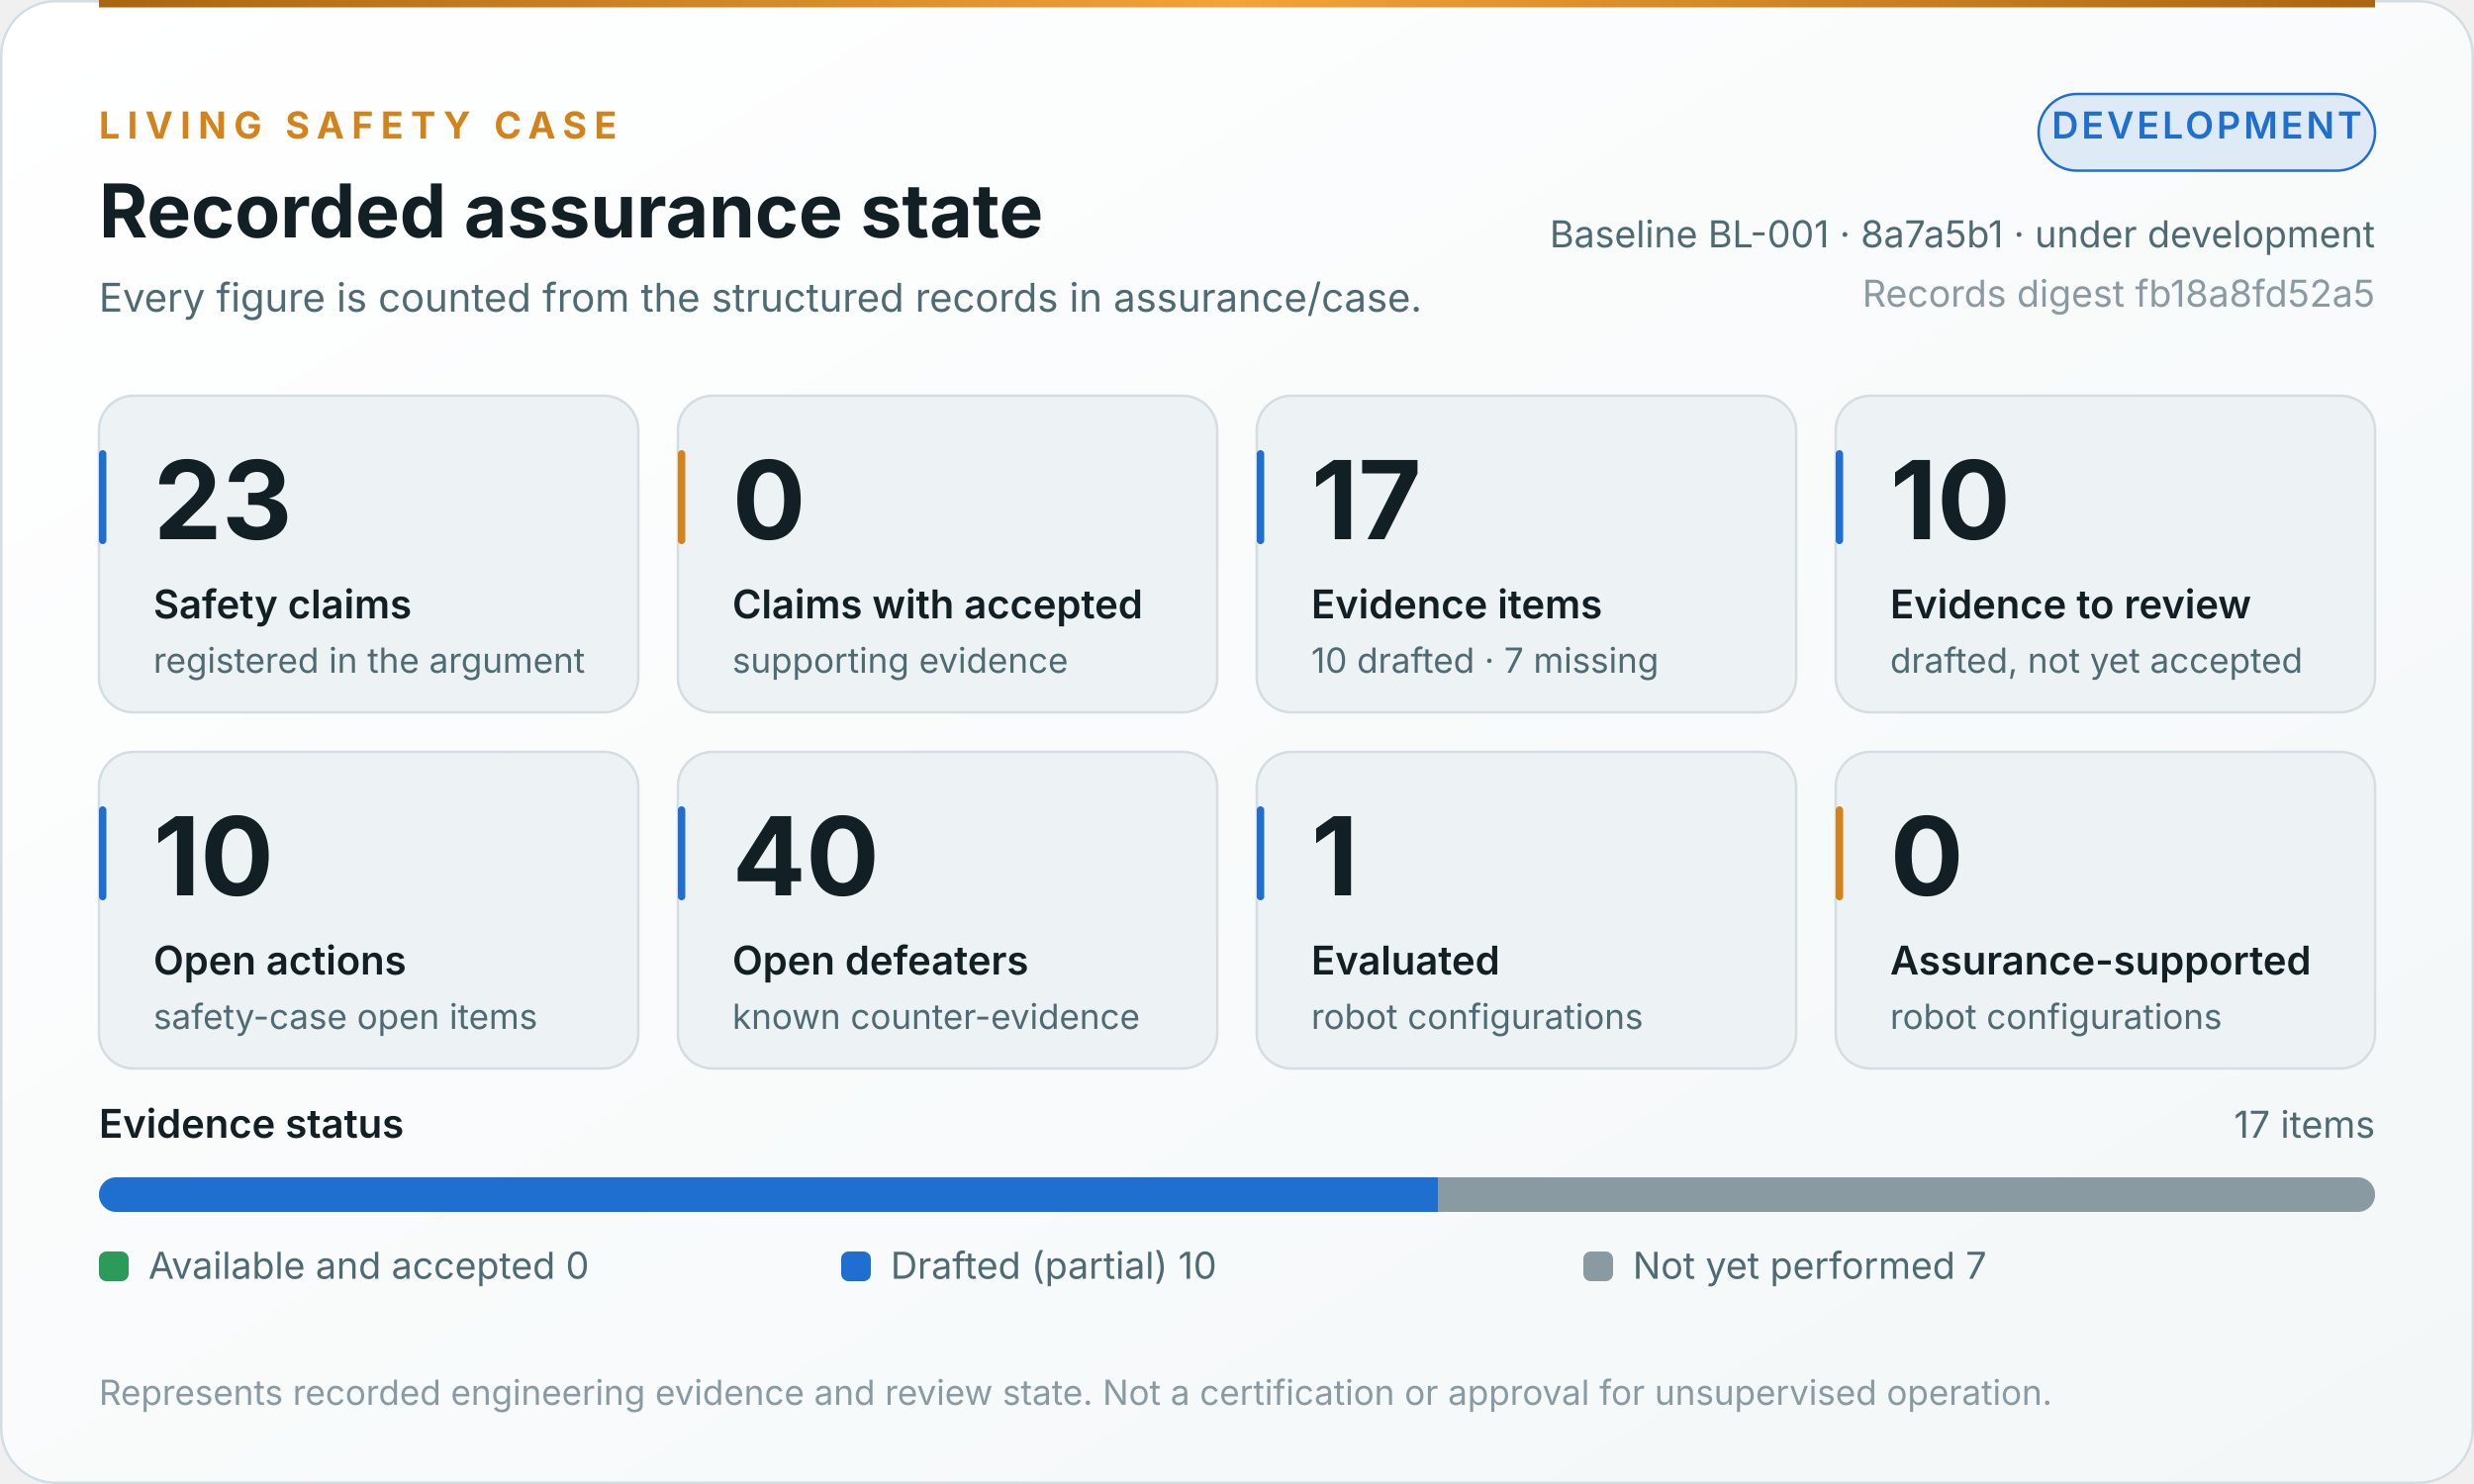
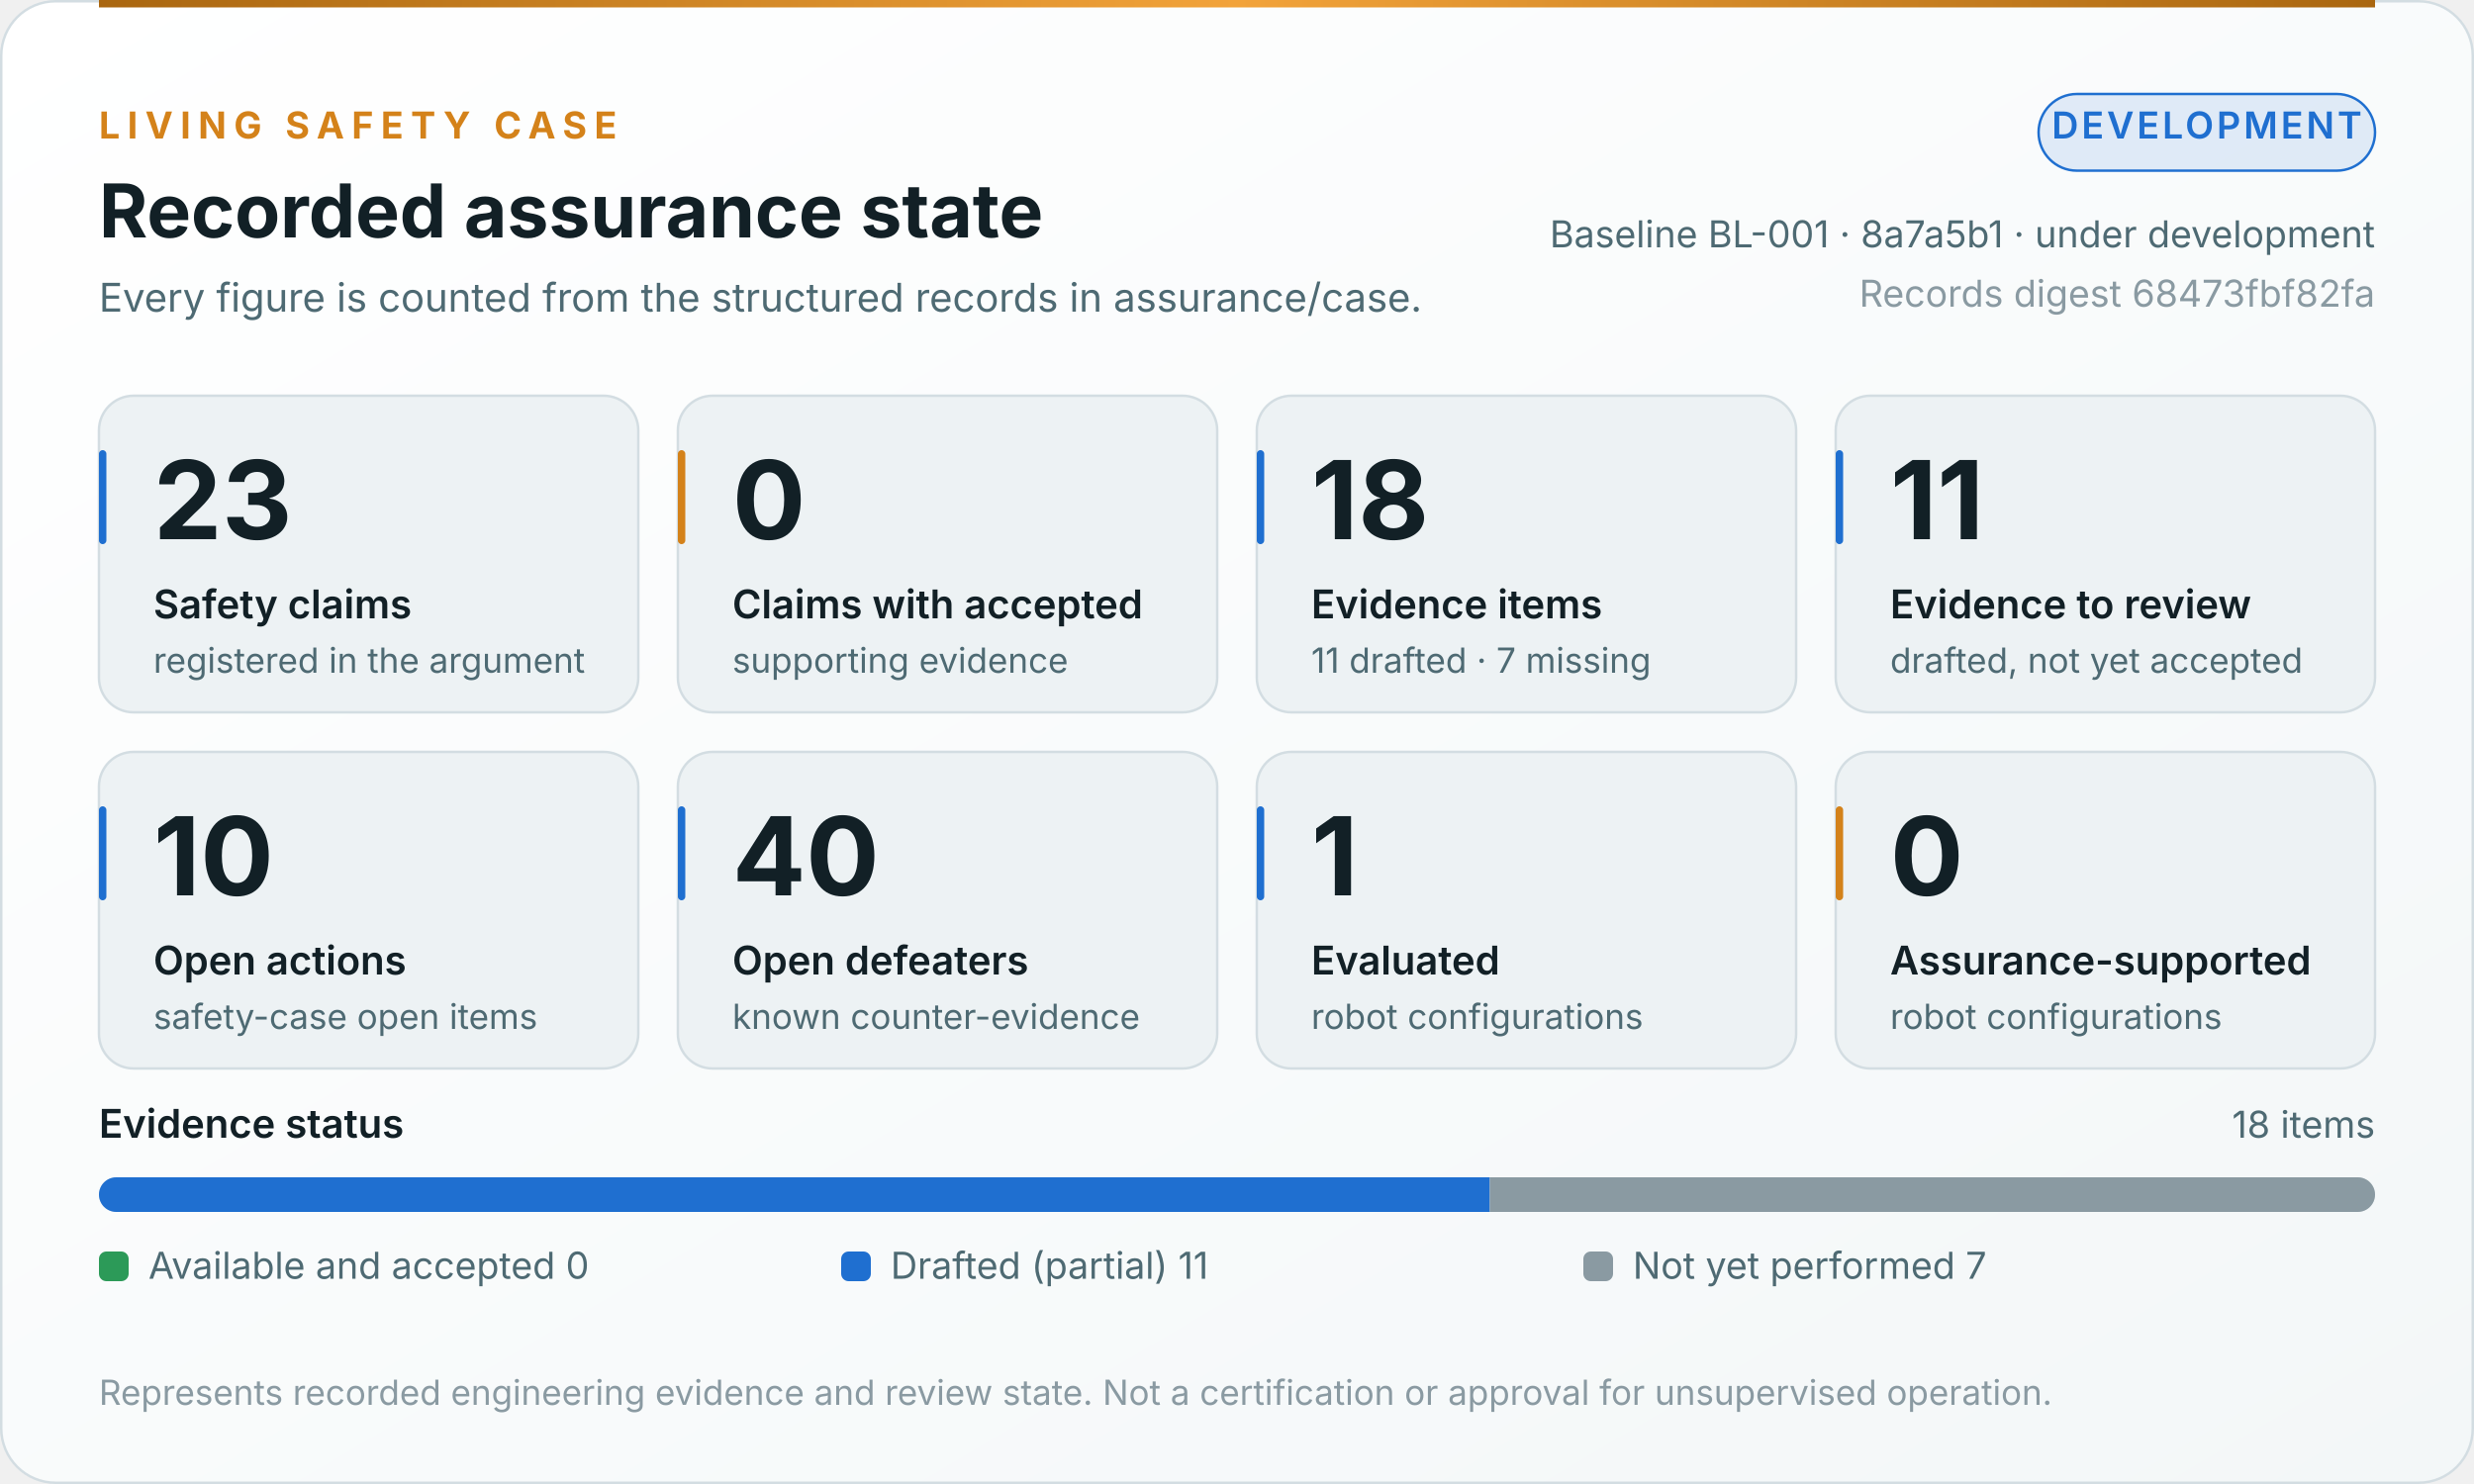
<svg xmlns="http://www.w3.org/2000/svg" width="1000" height="600" viewBox="0 0 1000 600" role="img" aria-labelledby="dash-t dash-d">
  <defs>
    <linearGradient id="dash-bg" x1="0" y1="0" x2="1" y2="1">
      <stop offset="0" stop-color="#FFFFFF" />
      <stop offset="1" stop-color="#F3F7F8" />
    </linearGradient>
    <linearGradient id="dash-gold" x1="0" y1="0" x2="1" y2="0">
      <stop offset="0" stop-color="#A8650F" />
      <stop offset="0.5" stop-color="#F2A33A" />
      <stop offset="1" stop-color="#A8650F" />
    </linearGradient>
  </defs>
  <rect x="0.5" y="0.5" width="999" height="599" rx="22" fill="url(#dash-bg)" stroke="#D3DDE2" />
  <rect x="40" y="0" width="920" height="3" fill="url(#dash-gold)" />
  <g font-family="Inter, 'Segoe UI', 'Helvetica Neue', Helvetica, Arial, sans-serif">
    <text x="40" y="56" font-size="15" font-weight="700" fill="#D4821A" text-anchor="start" letter-spacing="3">LIVING SAFETY CASE</text>
    <text x="40" y="96" font-size="30" font-weight="700" fill="#122026" text-anchor="start">Recorded assurance state</text>
    <text x="40" y="126" font-size="16" font-weight="400" fill="#4E6A73" text-anchor="start">Every figure is counted from the structured records in assurance/case.</text>
    <rect x="824" y="38" width="136" height="31" rx="15.5" fill="#1F6FD0" fill-opacity="0.12" stroke="#1F6FD0" />
    <text x="892.0" y="56" font-size="15" font-weight="600" fill="#1F6FD0" text-anchor="middle" letter-spacing="1.2">DEVELOPMENT</text>
    <text x="960" y="100" font-size="15" font-weight="400" fill="#4E6A73" text-anchor="end">Baseline BL-001 · 8a7a5b1 · under development</text>
-     <text x="960" y="124" font-size="15" font-weight="400" fill="#8A9AA2" text-anchor="end">Records digest fb18a8fd52a5</text>
+     <text x="960" y="124" font-size="15" font-weight="400" fill="#8A9AA2" text-anchor="end">Records digest 68473fbf82fa</text>
    <rect x="40" y="160" width="218" height="128" rx="14" fill="#EDF2F4" stroke="#D3DDE2" />
    <rect x="40" y="182" width="3" height="38" rx="1.5" fill="#1F6FD0" />
    <text x="62" y="218" font-size="44" font-weight="700" fill="#122026" text-anchor="start">23</text>
    <text x="62" y="250" font-size="16" font-weight="600" fill="#122026" text-anchor="start">Safety claims</text>
    <text x="62" y="272" font-size="14" font-weight="400" fill="#4E6A73" text-anchor="start">registered in the argument</text>
    <rect x="274" y="160" width="218" height="128" rx="14" fill="#EDF2F4" stroke="#D3DDE2" />
    <rect x="274" y="182" width="3" height="38" rx="1.5" fill="#D4821A" />
    <text x="296" y="218" font-size="44" font-weight="700" fill="#122026" text-anchor="start">0</text>
    <text x="296" y="250" font-size="16" font-weight="600" fill="#122026" text-anchor="start">Claims with accepted</text>
    <text x="296" y="272" font-size="14" font-weight="400" fill="#4E6A73" text-anchor="start">supporting evidence</text>
    <rect x="508" y="160" width="218" height="128" rx="14" fill="#EDF2F4" stroke="#D3DDE2" />
    <rect x="508" y="182" width="3" height="38" rx="1.5" fill="#1F6FD0" />
-     <text x="530" y="218" font-size="44" font-weight="700" fill="#122026" text-anchor="start">17</text>
+     <text x="530" y="218" font-size="44" font-weight="700" fill="#122026" text-anchor="start">18</text>
    <text x="530" y="250" font-size="16" font-weight="600" fill="#122026" text-anchor="start">Evidence items</text>
-     <text x="530" y="272" font-size="14" font-weight="400" fill="#4E6A73" text-anchor="start">10 drafted · 7 missing</text>
+     <text x="530" y="272" font-size="14" font-weight="400" fill="#4E6A73" text-anchor="start">11 drafted · 7 missing</text>
    <rect x="742" y="160" width="218" height="128" rx="14" fill="#EDF2F4" stroke="#D3DDE2" />
    <rect x="742" y="182" width="3" height="38" rx="1.5" fill="#1F6FD0" />
-     <text x="764" y="218" font-size="44" font-weight="700" fill="#122026" text-anchor="start">10</text>
+     <text x="764" y="218" font-size="44" font-weight="700" fill="#122026" text-anchor="start">11</text>
    <text x="764" y="250" font-size="16" font-weight="600" fill="#122026" text-anchor="start">Evidence to review</text>
    <text x="764" y="272" font-size="14" font-weight="400" fill="#4E6A73" text-anchor="start">drafted, not yet accepted</text>
    <rect x="40" y="304" width="218" height="128" rx="14" fill="#EDF2F4" stroke="#D3DDE2" />
    <rect x="40" y="326" width="3" height="38" rx="1.5" fill="#1F6FD0" />
    <text x="62" y="362" font-size="44" font-weight="700" fill="#122026" text-anchor="start">10</text>
    <text x="62" y="394" font-size="16" font-weight="600" fill="#122026" text-anchor="start">Open actions</text>
    <text x="62" y="416" font-size="14" font-weight="400" fill="#4E6A73" text-anchor="start">safety-case open items</text>
    <rect x="274" y="304" width="218" height="128" rx="14" fill="#EDF2F4" stroke="#D3DDE2" />
    <rect x="274" y="326" width="3" height="38" rx="1.5" fill="#1F6FD0" />
    <text x="296" y="362" font-size="44" font-weight="700" fill="#122026" text-anchor="start">40</text>
    <text x="296" y="394" font-size="16" font-weight="600" fill="#122026" text-anchor="start">Open defeaters</text>
    <text x="296" y="416" font-size="14" font-weight="400" fill="#4E6A73" text-anchor="start">known counter-evidence</text>
    <rect x="508" y="304" width="218" height="128" rx="14" fill="#EDF2F4" stroke="#D3DDE2" />
    <rect x="508" y="326" width="3" height="38" rx="1.5" fill="#1F6FD0" />
    <text x="530" y="362" font-size="44" font-weight="700" fill="#122026" text-anchor="start">1</text>
    <text x="530" y="394" font-size="16" font-weight="600" fill="#122026" text-anchor="start">Evaluated</text>
    <text x="530" y="416" font-size="14" font-weight="400" fill="#4E6A73" text-anchor="start">robot configurations</text>
    <rect x="742" y="304" width="218" height="128" rx="14" fill="#EDF2F4" stroke="#D3DDE2" />
    <rect x="742" y="326" width="3" height="38" rx="1.5" fill="#D4821A" />
    <text x="764" y="362" font-size="44" font-weight="700" fill="#122026" text-anchor="start">0</text>
    <text x="764" y="394" font-size="16" font-weight="600" fill="#122026" text-anchor="start">Assurance-supported</text>
    <text x="764" y="416" font-size="14" font-weight="400" fill="#4E6A73" text-anchor="start">robot configurations</text>
    <text x="40" y="460" font-size="16" font-weight="600" fill="#122026" text-anchor="start">Evidence status</text>
-     <text x="960" y="460" font-size="15" font-weight="400" fill="#4E6A73" text-anchor="end">17 items</text>
+     <text x="960" y="460" font-size="15" font-weight="400" fill="#4E6A73" text-anchor="end">18 items</text>
    <defs>
      <clipPath id="bar40476">
        <rect x="40" y="476" width="920" height="14" rx="7.0" />
      </clipPath>
    </defs>
    <g clip-path="url(#bar40476)">
      <rect x="40" y="476" width="920" height="14" rx="7.0" fill="#FFFFFF" stroke="#D3DDE2" />
-       <rect x="40.0" y="476" width="541.2" height="14" fill="#1F6FD0" />
-       <rect x="581.2" y="476" width="378.8" height="14" fill="#8A9AA2" />
+       <rect x="40.0" y="476" width="562.2" height="14" fill="#1F6FD0" />
+       <rect x="602.2" y="476" width="357.8" height="14" fill="#8A9AA2" />
    </g>
    <rect x="40" y="506" width="12" height="12" rx="3" fill="#2C9A58" />
    <text x="60" y="517" font-size="15" font-weight="400" fill="#4E6A73" text-anchor="start">Available and accepted  0</text>
    <rect x="340" y="506" width="12" height="12" rx="3" fill="#1F6FD0" />
-     <text x="360" y="517" font-size="15" font-weight="400" fill="#4E6A73" text-anchor="start">Drafted (partial)  10</text>
+     <text x="360" y="517" font-size="15" font-weight="400" fill="#4E6A73" text-anchor="start">Drafted (partial)  11</text>
    <rect x="640" y="506" width="12" height="12" rx="3" fill="#8A9AA2" />
    <text x="660" y="517" font-size="15" font-weight="400" fill="#4E6A73" text-anchor="start">Not yet performed  7</text>
    <text x="40" y="568" font-size="14" font-weight="400" fill="#8A9AA2" text-anchor="start">Represents recorded engineering evidence and review state. Not a certification or approval for unsupervised operation.</text>
  </g>
</svg>
